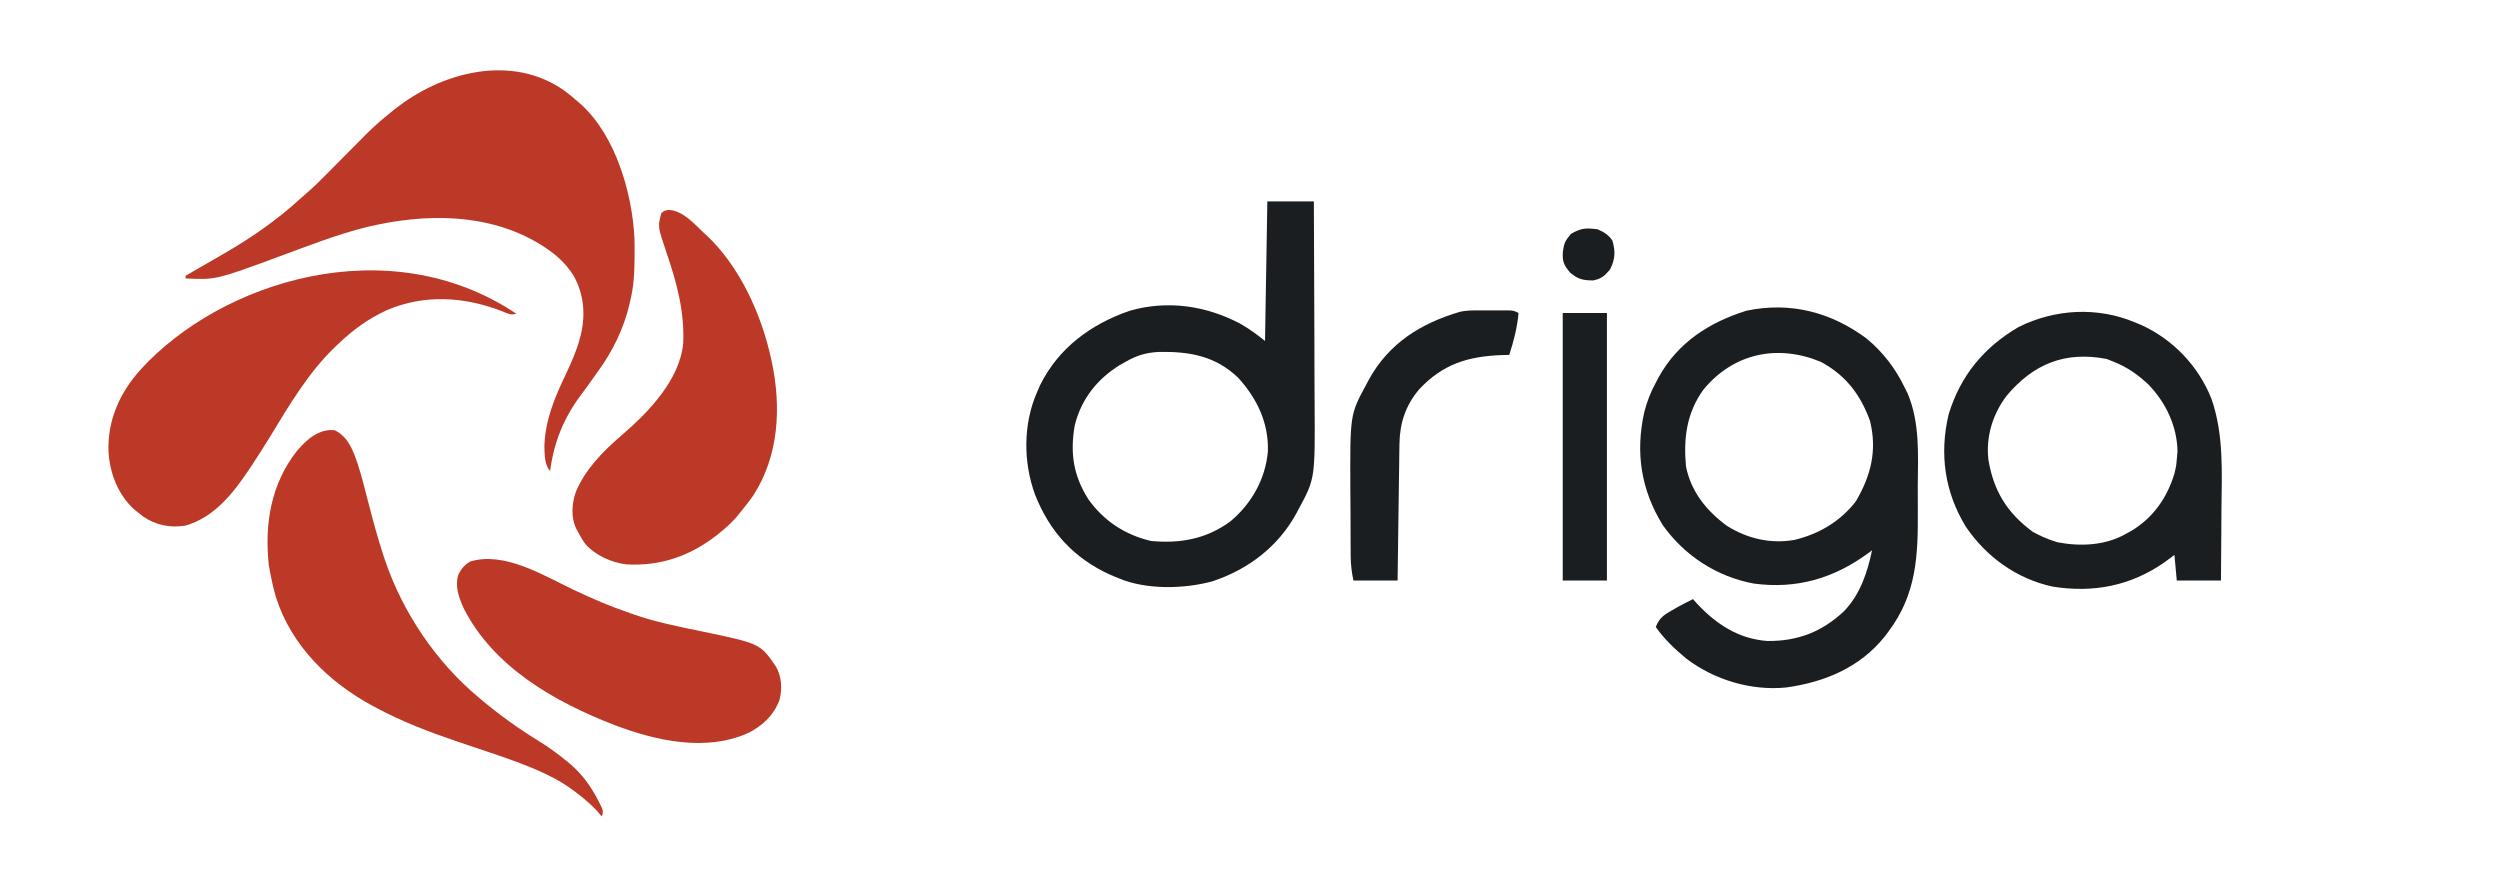
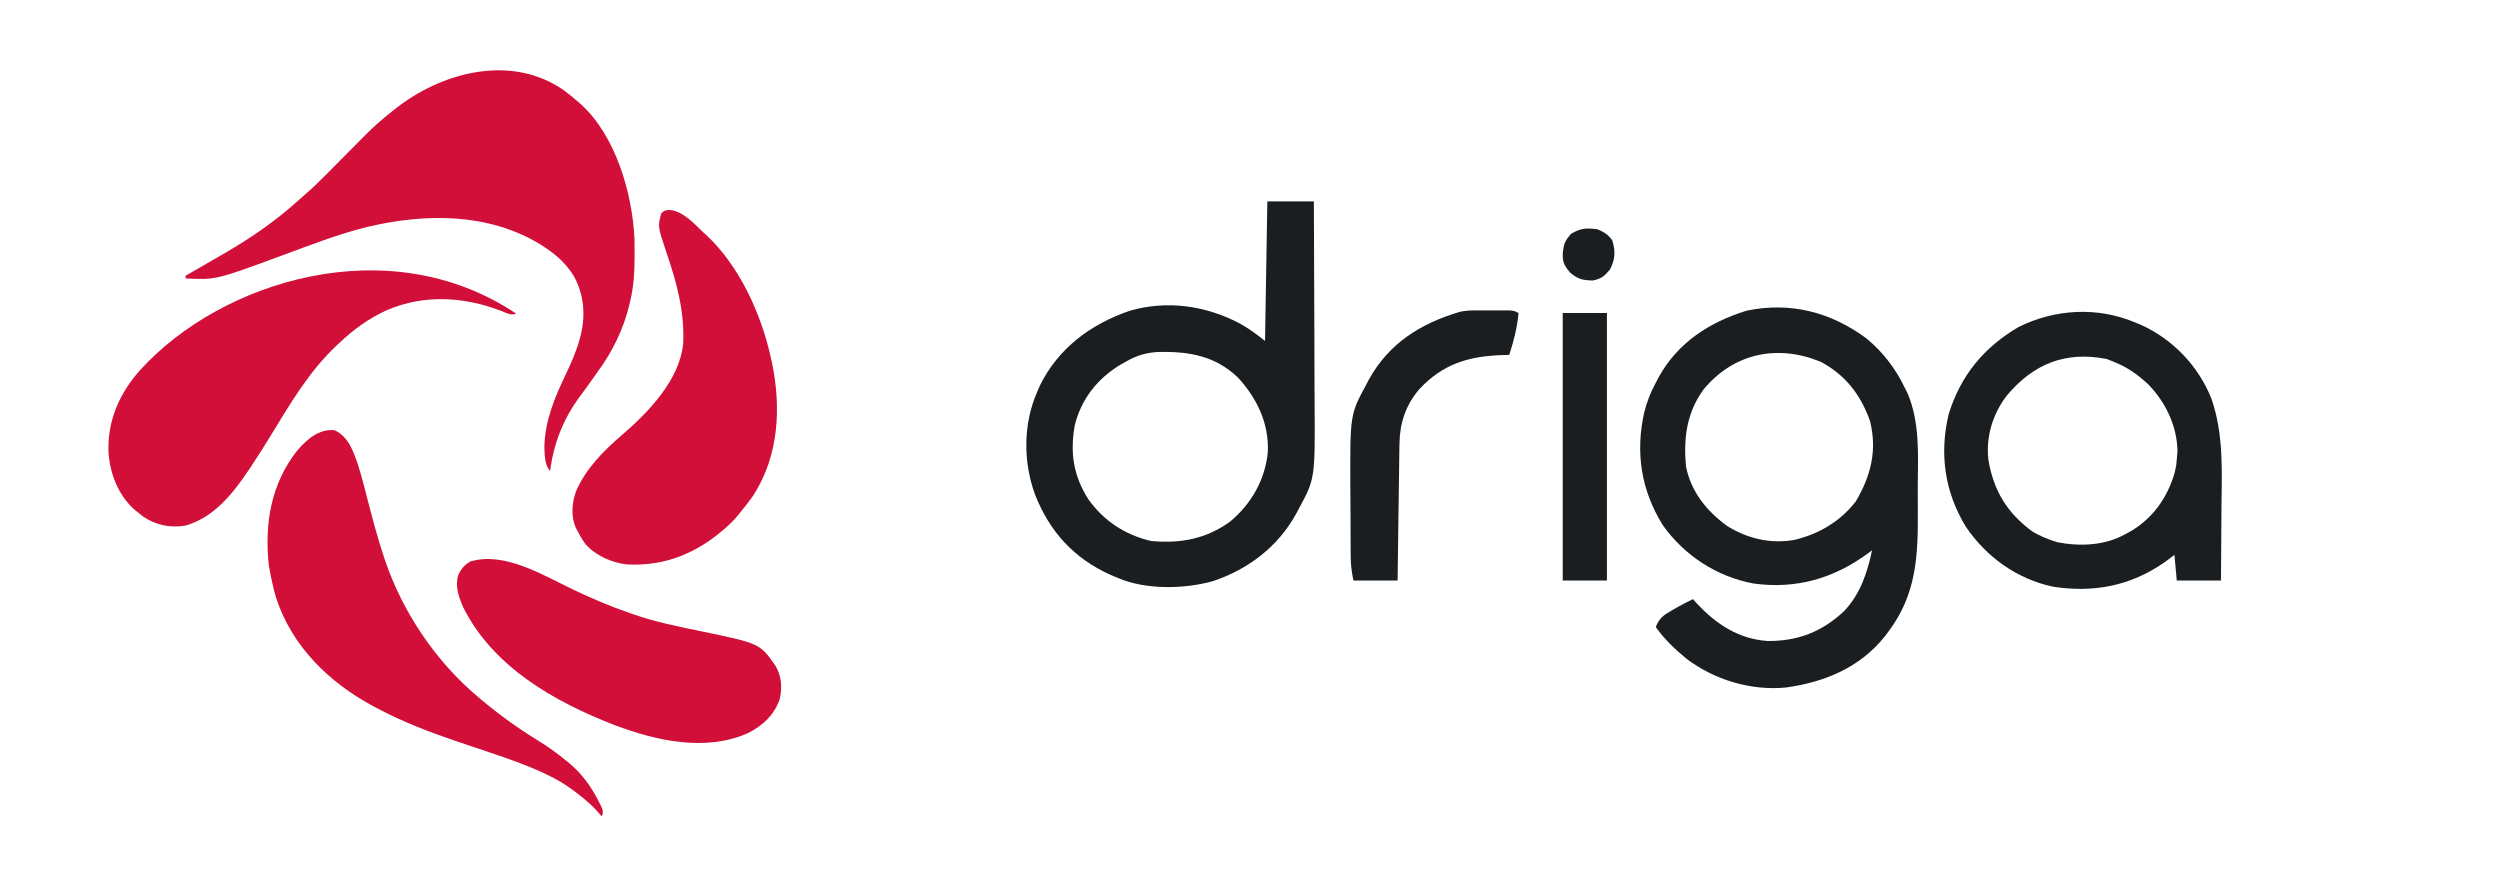
<svg xmlns="http://www.w3.org/2000/svg" viewBox="0 0 360 128" width="360" height="128" role="img" aria-labelledby="title">
  <g transform="translate(0 0) scale(1)">
-     <g transform="translate(15.6062 10.24) scale(0.195136)" fill="#bd3927">
+     <g transform="translate(15.6062 10.24) scale(0.195136)" fill="#d20f39">
      <path d="M0 0 C3.48 2.62 6.79 5.41 10.07 8.28 C10.75 8.86 11.43 9.45 12.14 10.05 C37.43 33.34 49.53 75 51.27 108.2 C51.39 112.31 51.4 116.42 51.38 120.53 C51.38 120.89 51.38 120.89 51.37 122.72 C51.33 133.82 50.76 144.48 48.07 155.28 C47.99 155.61 47.99 155.61 47.61 157.29 C43.48 175.17 34.93 192.55 24.07 207.28 C23.28 208.39 22.49 209.5 21.7 210.61 C18.35 215.35 14.98 220.08 11.49 224.72 C-1.01 241.47 -8.25 259.51 -10.93 280.28 C-15.17 276.05 -15.03 267.72 -15.18 261.91 C-14.56 242.67 -7.62 226.37 0.5 209.25 C4.69 200.41 8.58 191.76 11.07 182.28 C11.16 181.94 11.16 181.94 11.61 180.24 C15.36 164.95 14 149.77 6.25 136.03 C0.55 127.14 -6.11 121.07 -14.93 115.28 C-15.94 114.62 -16.94 113.96 -17.98 113.28 C-56.57 89.65 -103.33 90.14 -145.93 100.28 C-167.7 105.65 -188.65 113.9 -209.65 121.65 C-257.67 139.36 -257.67 139.36 -279.93 138.28 C-279.93 137.62 -279.93 136.96 -279.93 136.28 C-279.25 135.89 -278.57 135.5 -277.86 135.09 C-269.88 130.51 -261.9 125.9 -253.93 121.28 C-252.99 120.73 -252.04 120.18 -251.06 119.62 C-231.16 108.06 -212.52 95.16 -195.52 79.62 C-194.12 78.36 -192.73 77.11 -191.3 75.89 C-185.91 71.28 -180.89 66.34 -175.9 61.3 C-174.44 59.81 -172.97 58.33 -171.5 56.85 C-167.32 52.65 -163.15 48.44 -158.98 44.23 C-156.41 41.64 -153.84 39.05 -151.27 36.46 C-149.84 35.02 -148.41 33.58 -146.99 32.13 C-140.95 26.08 -134.64 20.58 -127.93 15.28 C-127.37 14.82 -126.8 14.36 -126.21 13.89 C-91.34 -14.2 -39.04 -27.96 0 0 Z " transform="translate(336.9336,14.71875)" />
      <path d="M0 0 C10.08 0.29 18.74 10.03 25.56 16.56 C26.27 17.19 26.97 17.82 27.7 18.47 C52.37 41.41 68.48 77.06 75.56 109.56 C75.76 110.44 75.95 111.32 76.15 112.23 C83.2 145.6 81.42 181.23 62.56 210.56 C59.45 215.08 56.05 219.33 52.56 223.56 C52.01 224.26 51.45 224.96 50.88 225.68 C47.21 230.16 43.05 233.91 38.56 237.56 C37.71 238.26 36.86 238.97 35.98 239.69 C16.14 255.32 -6.11 263.1 -31.44 261.56 C-42.46 260.09 -53.95 255.01 -61.44 246.56 C-63.72 243.36 -65.63 240.06 -67.44 236.56 C-67.78 235.91 -68.12 235.27 -68.48 234.6 C-72.19 226.39 -71.39 216.35 -68.46 208.01 C-61.55 191.44 -48.14 177.78 -34.62 166.25 C-14.99 149.4 8.37 125.32 10.77 98.2 C11.72 74.83 6.12 54.17 -1.36 32.16 C-8.08 12.27 -8.08 12.27 -5.44 2.56 C-3.44 0.56 -3.44 0.56 0 0 Z " transform="translate(413.4375,102.4375)" />
      <path d="M0 0 C-4.05 1.35 -6.43 -0.14 -10.19 -1.69 C-37.95 -12.53 -67.64 -14.54 -95.46 -2.6 C-108.97 3.51 -120.28 11.81 -131 22 C-131.49 22.46 -131.98 22.92 -132.49 23.39 C-153.17 42.79 -167.4 67.4 -182.07 91.41 C-186.44 98.54 -190.93 105.59 -195.56 112.56 C-195.84 112.98 -195.84 112.98 -197.22 115.06 C-209.13 132.8 -222.93 150.35 -244.31 156.44 C-255.52 158.15 -265.76 156.17 -275.31 149.75 C-276.9 148.53 -278.46 147.28 -280 146 C-280.35 145.71 -280.35 145.71 -282.11 144.26 C-293.81 133.66 -299.81 117.97 -300.88 102.5 C-301.96 79.04 -292.58 58.12 -277 41 C-218.03 -23.52 -94.81 -63.31 0 0 Z " transform="translate(301,179)" />
      <path d="M0 0 C10.24 5.02 13.68 15.26 17.17 25.41 C20.15 34.65 22.44 44.11 24.88 53.5 C28.32 66.78 31.84 79.98 36.17 93.01 C36.49 93.96 36.81 94.92 37.13 95.9 C50.25 134.51 74.69 170.78 106 197 C106.52 197.44 107.05 197.89 107.59 198.34 C121.1 209.73 135.36 220.03 150.44 229.25 C157.7 233.7 164.41 238.6 171 244 C171.89 244.73 172.79 245.46 173.71 246.21 C182.77 253.94 189.22 262.98 194.62 273.5 C194.8 273.84 194.8 273.84 195.7 275.57 C198.07 280.4 198.07 280.4 197.71 283.47 C197.48 283.97 197.24 284.48 197 285 C196.62 284.53 196.24 284.05 195.86 283.57 C190.87 277.57 185.2 272.7 179 268 C178.21 267.39 177.41 266.78 176.59 266.14 C170.21 261.35 163.78 257.52 156.56 254.12 C155.48 253.61 154.39 253.1 153.28 252.57 C140.83 246.82 127.98 242.36 115 238 C107.58 235.5 100.16 233.01 92.75 230.5 C91.79 230.18 90.84 229.85 89.85 229.52 C69.62 222.66 49.87 215.1 31 205 C30.33 204.65 29.66 204.29 28.97 203.93 C-3.95 186.42 -31.91 159.28 -43.39 123.1 C-45.31 116.5 -46.76 109.76 -48 103 C-48.19 101.95 -48.39 100.89 -48.59 99.81 C-51.9 69.1 -47.08 39.72 -27.74 15.13 C-20.64 6.8 -11.6 -1.22 0 0 Z " transform="translate(167,265)" />
      <path d="M0 0 C13.74 6.53 27.51 12.44 41.93 17.35 C42.76 17.64 43.59 17.94 44.44 18.24 C60.68 23.91 77.52 27.24 94.33 30.71 C137.78 39.76 137.78 39.76 149.26 56.27 C153.79 63.79 154.28 72.62 152.28 81.11 C148.03 92.7 139.95 100.26 129.11 105.79 C97.75 119.82 61.22 111.56 30.44 99.95 C-13.72 82.79 -58.99 57.26 -81.07 13.35 C-84.48 5.56 -87.37 -2.19 -84.93 -10.66 C-83.04 -15.04 -80.09 -18.58 -75.86 -20.82 C-50.61 -28.32 -21.92 -10.42 0 0 Z " transform="translate(343.0713,382.649)" />
    </g>
  </g>
  <g transform="translate(148 29) scale(1)">
    <g transform="scale(0.334928)" fill="#1b1e21">
      <path d="M0 0 C6.6 0 13.2 0 20 0 C20.07 13.81 20.12 27.61 20.16 41.42 C20.17 47.83 20.19 54.24 20.23 60.65 C20.26 66.85 20.28 73.05 20.28 79.25 C20.29 81.6 20.3 83.95 20.32 86.31 C20.54 119.24 20.54 119.24 13.44 132.31 C13.09 132.97 12.74 133.63 12.39 134.3 C4.53 148.56 -8.26 158.24 -23.6 163.34 C-35.88 166.7 -52.2 167.03 -64 162 C-64.55 161.77 -64.55 161.77 -67.34 160.63 C-83.07 153.51 -93.51 142.21 -99.88 126.06 C-105 112.08 -105.02 95.73 -99 82 C-98.6 81.07 -98.2 80.15 -97.79 79.19 C-89.9 63.07 -75.87 52.77 -59.16 47.02 C-43.01 42.38 -26.52 44.79 -11.81 52.5 C-7.8 54.76 -4.65 57.08 -1 60 C-0.67 40.2 -0.34 20.4 0 0 Z M-61 69 C-61.78 69.44 -62.55 69.87 -63.35 70.32 C-73.18 76.34 -80.07 85.1 -82.82 96.36 C-84.85 108.12 -83.42 117.87 -77 128 C-70.39 137.34 -61.16 143.41 -50 146 C-37.44 147.19 -26.34 145.15 -16.03 137.69 C-6.85 130.05 -0.88 119.57 0.22 107.63 C0.68 95.32 -4.41 84.74 -12.62 75.75 C-22.44 66.4 -33.54 64.51 -46.5 64.72 C-51.97 64.95 -56.27 66.25 -61 69 Z " transform="translate(103,0)" />
      <path d="M0 0 C2.87 1.25 4.44 2.25 6.31 4.75 C7.76 9.49 7.56 12.9 5.31 17.31 C2.83 20.19 1.69 21.23 -2 22 C-6.49 21.92 -8.42 21.49 -11.88 18.56 C-14.6 15.28 -15.21 13.86 -14.94 9.69 C-14.45 5.92 -14.01 5.01 -11.44 1.94 C-6.98 -0.57 -5.05 -0.64 0 0 Z " transform="translate(245,12)" />
      <path d="M0 0 C6.97 5.77 12.45 12.89 16.35 21.04 C16.8 21.93 17.24 22.82 17.7 23.74 C22.93 36.29 22.11 49.85 22 63.21 C21.97 66.76 21.99 70.31 22.02 73.86 C22.15 93.24 21.52 109.95 9.35 126.04 C8.82 126.75 8.28 127.47 7.73 128.21 C-3.05 141.55 -18.05 147.73 -34.65 150.04 C-49.69 151.51 -65.42 146.78 -77.47 137.66 C-82.38 133.6 -86.97 129.26 -90.65 124.04 C-89.18 120.23 -87.28 118.9 -83.77 116.91 C-82.91 116.42 -82.05 115.92 -81.16 115.41 C-79.01 114.23 -76.85 113.11 -74.65 112.04 C-74.07 112.69 -73.48 113.34 -72.88 114.02 C-64.58 122.87 -55.03 129.15 -42.65 130.04 C-29.58 130.16 -19.27 126.13 -9.78 117.3 C-2.8 110.07 0.31 100.71 2.35 91.04 C1.76 91.49 1.16 91.93 0.55 92.39 C-14.3 103.22 -30.24 107.81 -48.52 105.35 C-64.32 102.44 -78.33 93.35 -87.62 80.25 C-97.01 65.09 -99.47 48.94 -95.59 31.67 C-94.41 27.11 -92.93 23.15 -90.65 19.04 C-90.23 18.23 -89.81 17.43 -89.38 16.59 C-81.14 1.72 -67.63 -7 -51.65 -11.96 C-32.79 -15.92 -15.35 -11.37 0 0 Z M-70.15 21.96 C-77.41 32.02 -78.77 42.94 -77.65 55.04 C-75.46 65.89 -68.83 74.08 -60.05 80.54 C-51.27 86.04 -41.3 88.39 -31.04 86.58 C-20.5 84.05 -11.34 78.67 -4.65 70.04 C1.87 58.98 4.58 48.15 1.48 35.48 C-2.59 24.16 -8.97 15.78 -19.65 10.04 C-38.18 2.34 -57.16 6.21 -70.15 21.96 Z " transform="translate(360.6484,58.96094)" />
      <path d="M0 0 C0.93 -0 1.85 -0 2.8 -0 C3.28 -0 3.28 -0 5.71 0.01 C6.19 0.01 6.19 0.01 8.64 -0 C9.56 -0 10.49 -0 11.44 0 C11.86 0 11.86 0 13.99 0 C16.09 0.13 16.09 0.13 18.09 1.13 C17.5 7.44 16.05 13.12 14.09 19.13 C13.06 19.16 12.03 19.18 10.97 19.21 C-3.64 19.74 -14.43 23.04 -24.66 33.95 C-30.54 40.93 -33 48.54 -33.12 57.55 C-33.14 58.85 -33.16 60.16 -33.18 61.5 C-33.2 62.91 -33.21 64.33 -33.23 65.74 C-33.25 67.19 -33.27 68.65 -33.29 70.1 C-33.35 73.91 -33.4 77.72 -33.45 81.54 C-33.5 85.43 -33.55 89.33 -33.61 93.22 C-33.71 100.86 -33.82 108.5 -33.91 116.13 C-40.18 116.13 -46.45 116.13 -52.91 116.13 C-53.66 112.39 -54.05 109.51 -54.08 105.77 C-54.08 104.72 -54.09 103.67 -54.1 102.59 C-54.11 101.46 -54.11 100.34 -54.12 99.18 C-54.12 98.59 -54.12 98.59 -54.13 95.61 C-54.14 93.12 -54.15 90.63 -54.15 88.14 C-54.16 84.37 -54.19 80.61 -54.23 76.85 C-54.37 44.75 -54.37 44.75 -47.35 31.82 C-47.01 31.16 -46.66 30.51 -46.31 29.83 C-37.66 14.1 -23.94 5.56 -7.04 0.58 C-4.64 0.08 -2.45 0 0 0 Z " transform="translate(192.9141,46.86719)" />
      <path d="M0 0 C6.27 0 12.54 0 19 0 C19 37.95 19 75.9 19 115 C12.73 115 6.46 115 0 115 C0 77.05 0 39.1 0 0 Z " transform="translate(230,48)" />
      <path d="M0 0 C0.88 0.36 1.76 0.72 2.66 1.1 C16.41 7.37 27.33 18.78 32.92 32.88 C38.27 48.28 37.37 64.37 37.21 80.45 C37.17 83.9 37.16 87.36 37.15 90.81 C37.11 97.54 37.06 104.27 37 111 C30.73 111 24.46 111 18 111 C17.84 109.19 17.84 109.19 17 100 C15.58 101.05 14.15 102.1 12.69 103.19 C-1.84 113.34 -17.89 116.4 -35.34 113.63 C-50.87 110.27 -63.79 100.92 -72.69 87.88 C-81.83 72.85 -84.09 56.6 -80.1 39.62 C-75.03 22.9 -64.86 10.68 -50 2 C-34.33 -5.77 -16.19 -6.76 0 0 Z M-55.14 31.55 C-61.11 39.43 -64.1 49.09 -63 59 C-60.79 72.41 -54.97 81.91 -44 90 C-41.08 91.65 -38.18 92.96 -35 94 C-34.42 94.19 -33.85 94.38 -33.25 94.57 C-23.43 96.43 -12.75 95.98 -4 91 C-3.23 90.59 -2.47 90.18 -1.68 89.75 C7.8 84.09 13.84 75.48 17 65 C17.75 61.87 17.75 61.87 18 59 C18.1 57.82 18.21 56.65 18.31 55.44 C18.13 44.61 13.29 34.5 5.89 26.81 C1.34 22.54 -3.19 19.3 -9 17 C-10.03 16.59 -11.06 16.17 -12.12 15.75 C-29.97 12.3 -43.59 17.82 -55.14 31.55 Z " transform="translate(476,52)" />
    </g>
  </g>
</svg>
